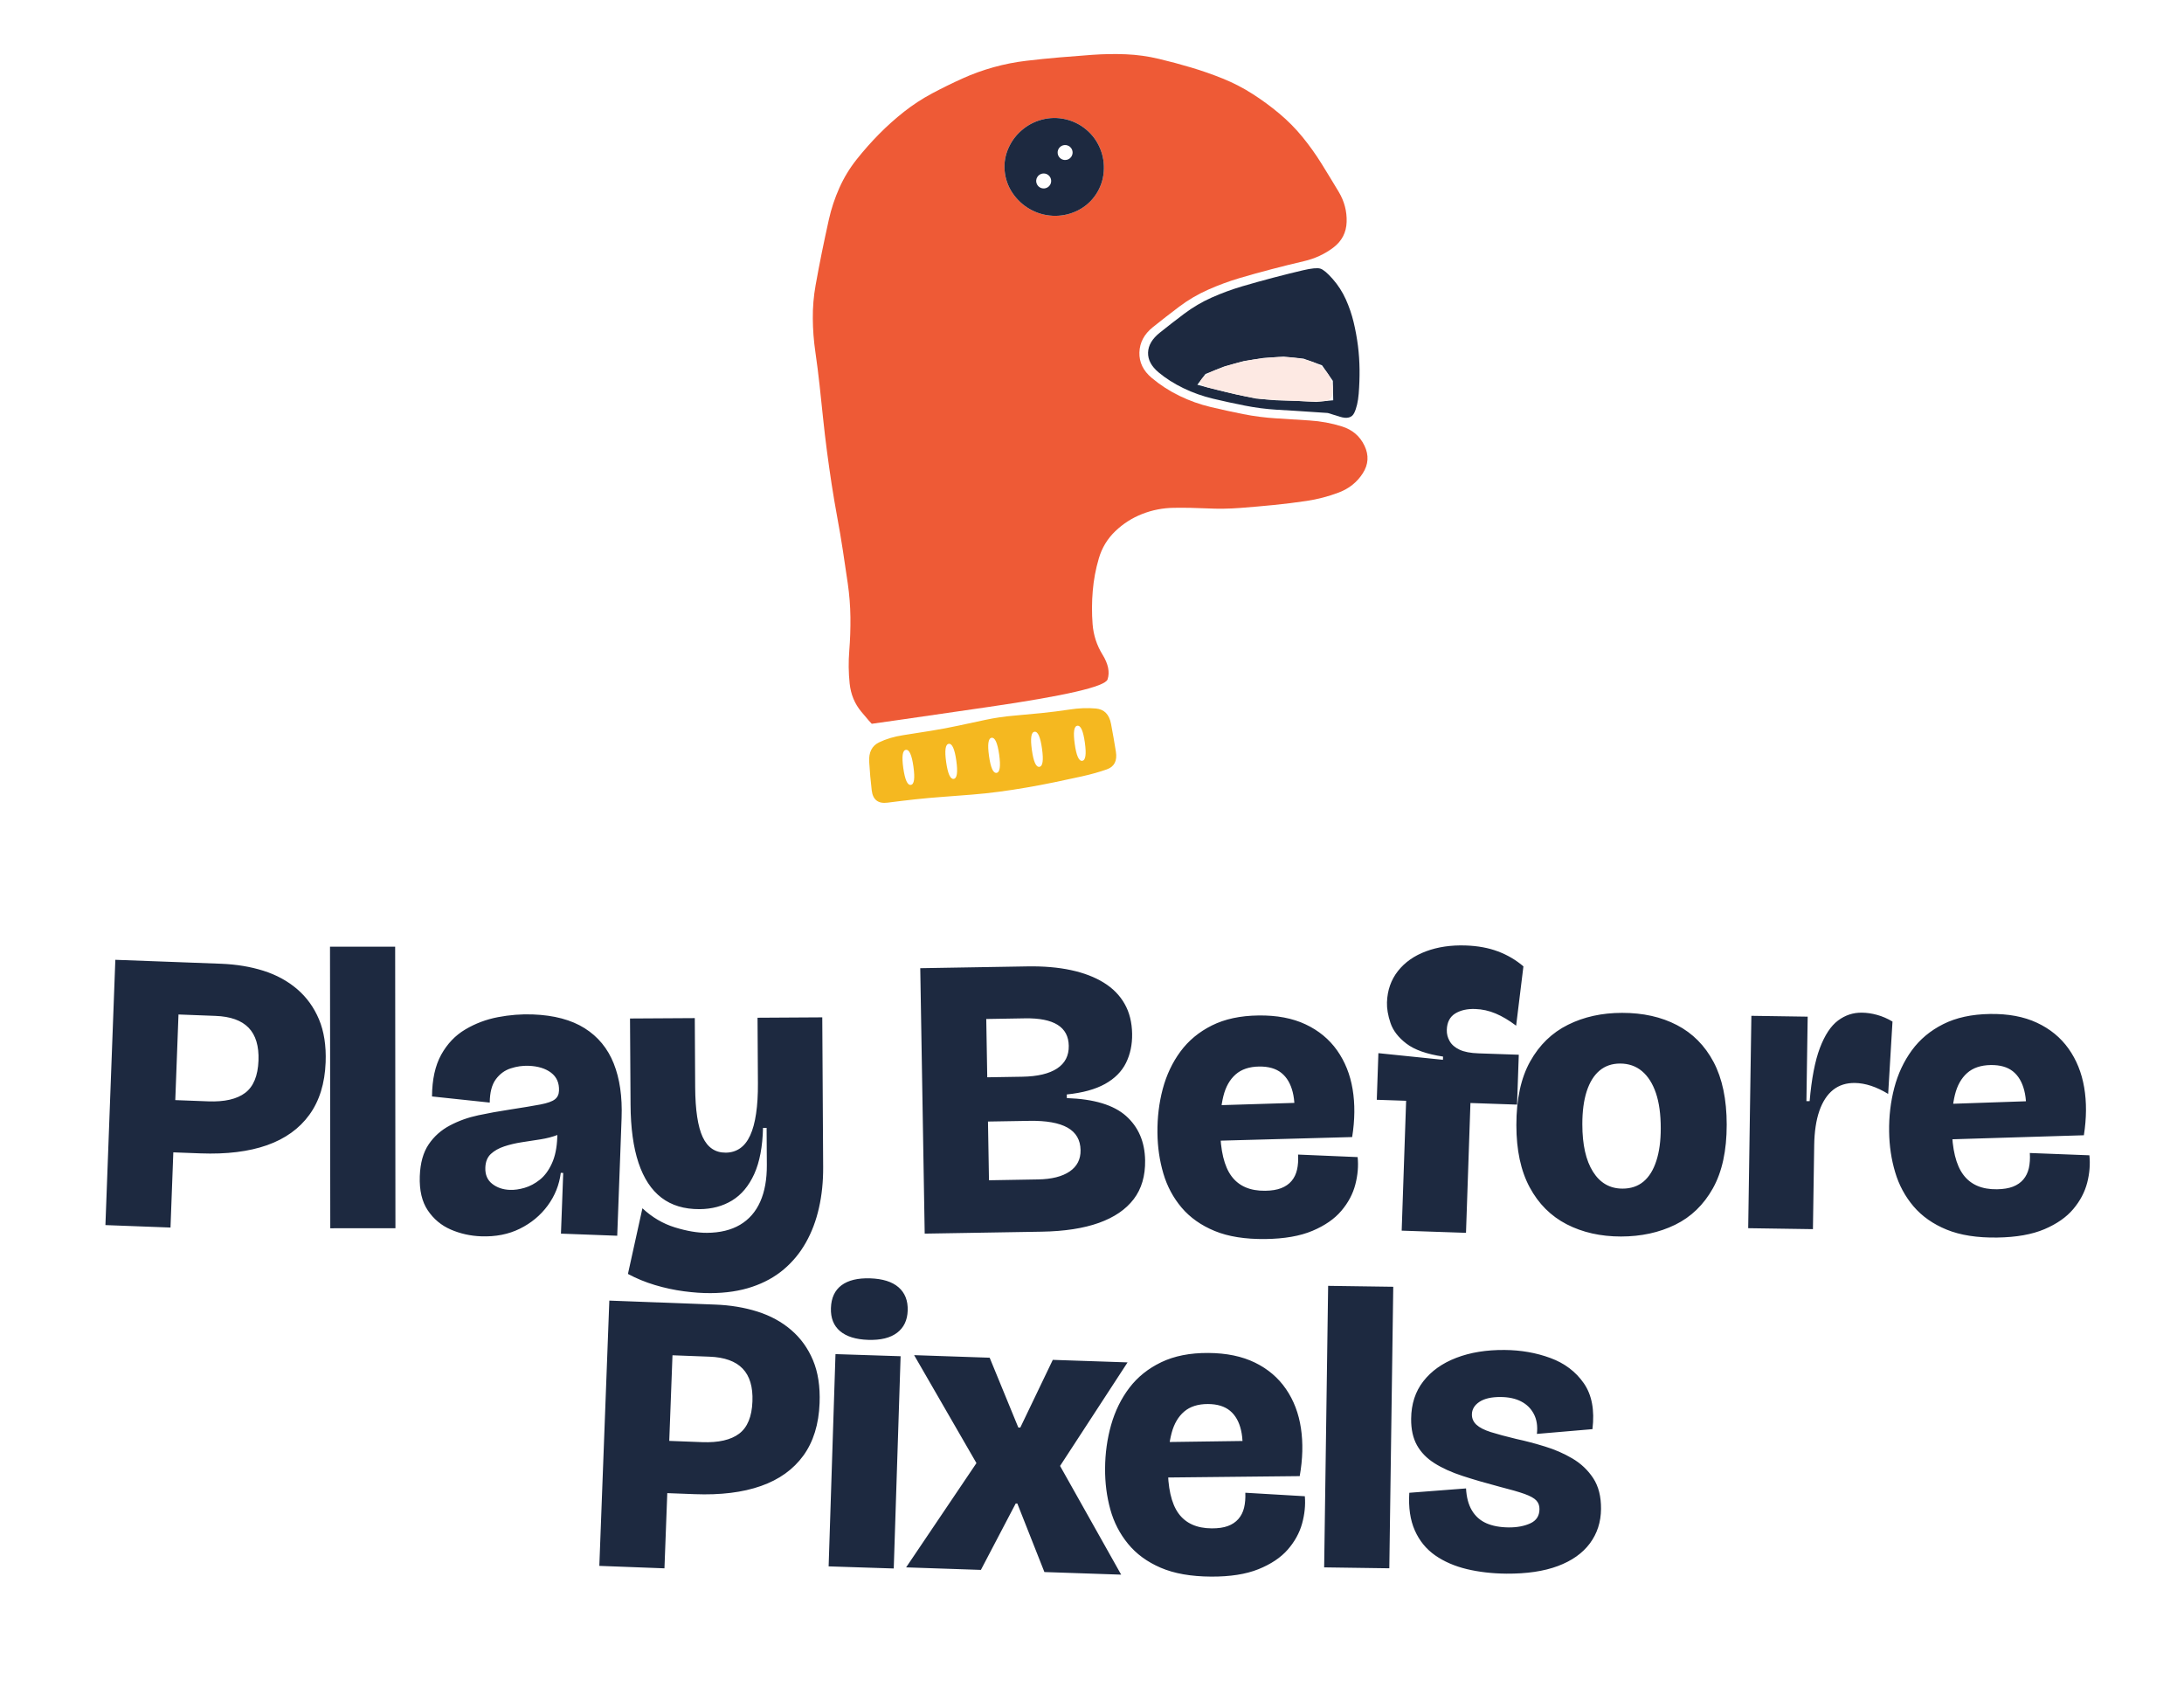
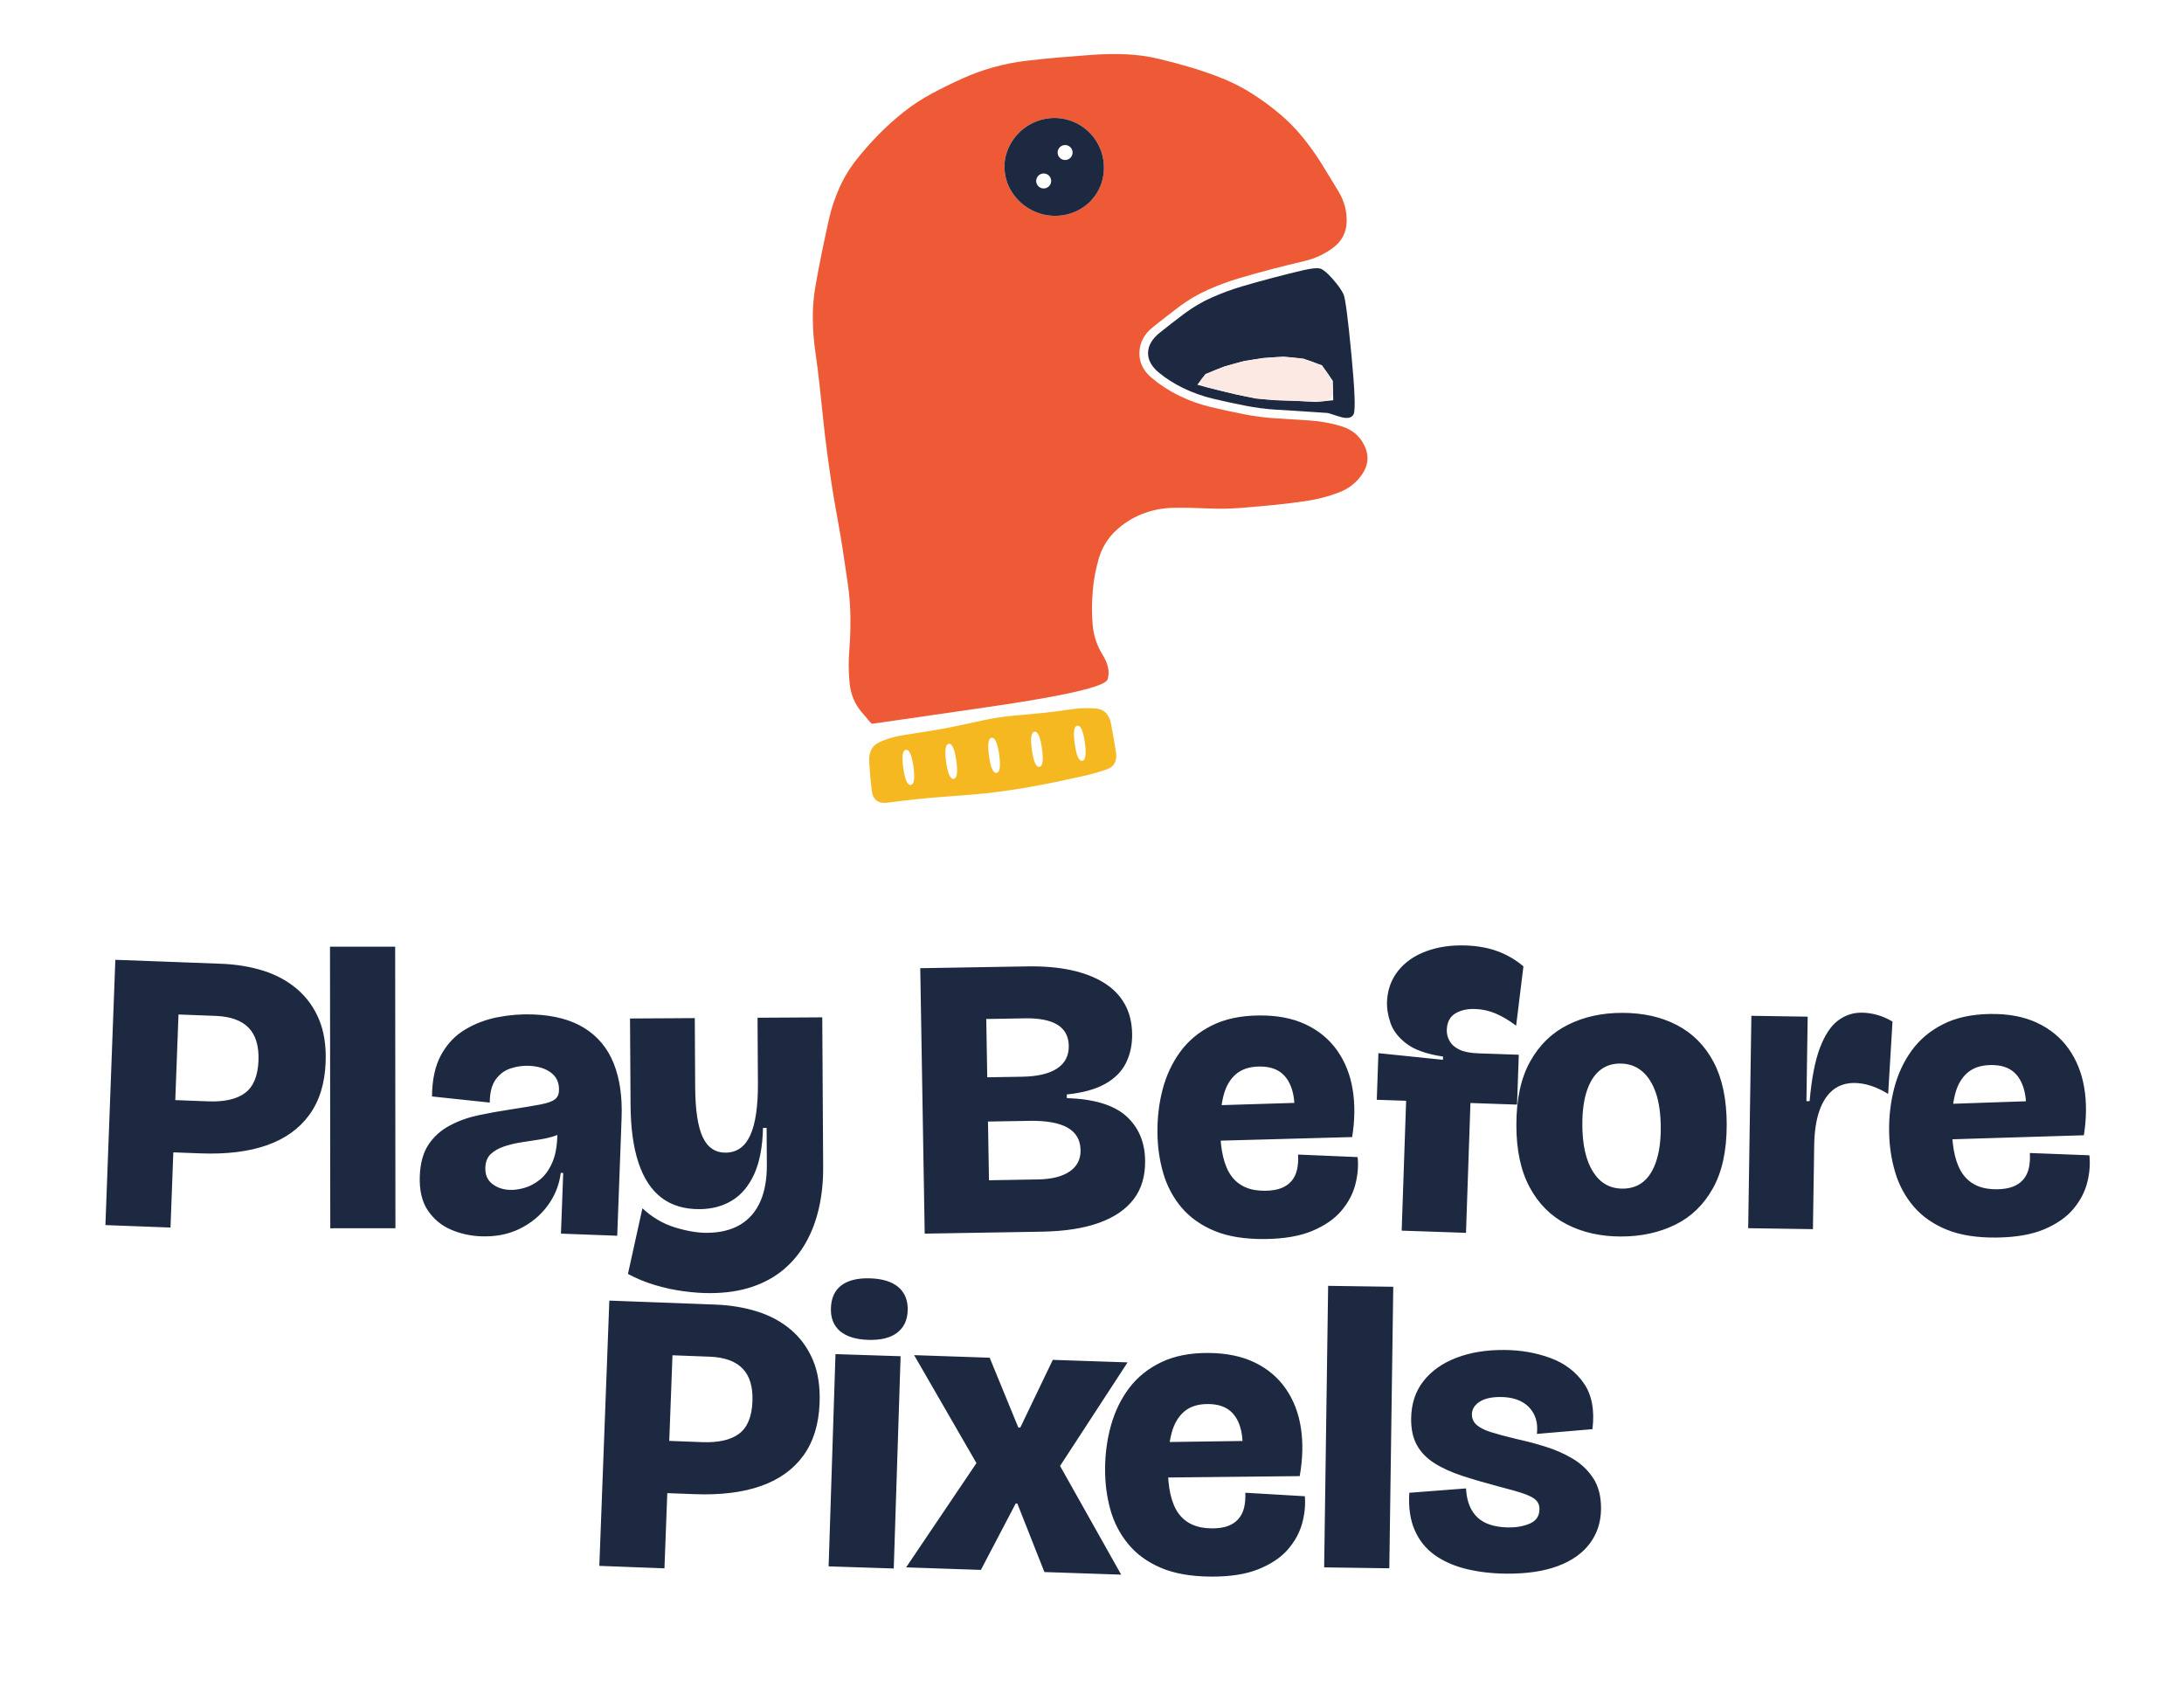
<svg xmlns="http://www.w3.org/2000/svg" viewBox="0 0 570.15 444" width="570.15" height="444" role="img" aria-label="Play Before Pixels">
  <path fill="#EE5A36" d="M257.95 184.56Q288.22 180.17 289.14 177.35Q290.07 174.52 287.82 170.88Q285.57 167.24 285.23 162.92Q284.9 158.59 285.27 154.26Q285.63 149.94 286.85 145.79Q288.06 141.64 291.14 138.68Q294.22 135.72 298.18 134.17Q302.14 132.62 306.43 132.56Q310.72 132.5 315.08 132.71Q319.44 132.93 323.8 132.59Q328.15 132.26 332.48 131.83Q336.8 131.4 341.1 130.76Q345.39 130.12 349.46 128.58Q353.52 127.05 355.76 123.56Q358 120.07 356.2 116.33Q354.41 112.6 350.33 111.32Q346.25 110.04 341.87 109.76Q337.5 109.47 333.15 109.21Q328.8 108.94 324.54 108.1Q320.28 107.25 316.07 106.25Q311.85 105.25 307.94 103.35Q304.02 101.46 300.68 98.66Q297.33 95.86 297.45 91.98Q297.58 88.11 300.98 85.39Q304.37 82.67 307.86 80.04Q311.35 77.42 315.35 75.64Q319.35 73.86 323.54 72.61Q327.73 71.37 331.96 70.27Q336.19 69.16 340.44 68.17Q344.69 67.18 348.06 64.64Q351.42 62.1 351.55 57.93Q351.68 53.76 349.5 50.11Q347.31 46.45 345.04 42.79Q342.77 39.13 340.04 35.78Q337.31 32.43 333.97 29.64Q330.63 26.84 326.94 24.49Q323.25 22.13 319.19 20.5Q315.13 18.86 310.95 17.62Q306.77 16.37 302.51 15.36Q298.26 14.35 293.9 14.17Q289.53 14 285.19 14.31Q280.84 14.62 276.53 14.99Q272.22 15.36 267.9 15.87Q263.58 16.38 259.38 17.55Q255.17 18.72 251.19 20.52Q247.21 22.32 243.34 24.38Q239.48 26.44 236.03 29.15Q232.58 31.87 229.5 34.99Q226.42 38.11 223.67 41.57Q220.92 45.02 219.12 49.05Q217.32 53.08 216.37 57.36Q215.42 61.64 214.55 65.89Q213.69 70.15 212.92 74.45Q212.15 78.76 212.19 83.13Q212.22 87.51 212.85 91.83Q213.48 96.16 213.95 100.49Q214.42 104.82 214.87 109.16Q215.32 113.51 215.89 117.84Q216.46 122.17 217.12 126.48Q217.79 130.8 218.58 135.09Q219.38 139.39 220.04 143.71Q220.7 148.04 221.33 152.38Q221.95 156.72 222.01 161.11Q222.06 165.5 221.71 169.85Q221.36 174.2 221.81 178.44Q222.26 182.68 224.86 185.8Q227.46 188.91 227.58 188.94Q227.69 188.96 257.95 184.56ZM288.14 44.86Q287.88 48.05 286.12 50.73Q284.35 53.4 281.51 54.87Q278.67 56.33 275.51 56.34Q272.35 56.35 269.53 54.95Q266.71 53.55 264.78 51.02Q262.85 48.5 262.36 45.33Q261.88 42.16 263.05 39.18Q264.22 36.21 266.59 34.12Q268.95 32.03 271.98 31.23Q275.01 30.43 278.07 31.11Q281.14 31.8 283.55 33.81Q285.97 35.83 287.19 38.76Q288.4 41.68 288.14 44.86Z" />
-   <path fill="#1D2940" d="M354.7 102.77Q354.95 99.64 354.92 96.5Q354.89 93.36 354.5 90.25Q354.1 87.14 353.37 84.08Q352.63 81.02 351.33 78.13Q350.03 75.25 347.94 72.86Q345.84 70.47 344.68 70.12Q343.52 69.77 340.13 70.56Q336.74 71.35 332.54 72.45Q328.34 73.55 324.23 74.76Q320.13 75.98 316.31 77.68Q312.5 79.38 309.13 81.91Q305.76 84.45 302.78 86.84Q299.8 89.22 299.71 92.03Q299.63 94.83 302.44 97.19Q305.25 99.55 308.94 101.33Q312.62 103.11 316.69 104.08Q320.76 105.05 324.92 105.87Q329.08 106.7 333.36 106.96Q337.64 107.21 337.64 107.21Q337.65 107.21 342.02 107.5Q346.4 107.79 346.53 107.8Q346.66 107.82 346.79 107.85Q346.92 107.89 349.77 108.78Q352.62 109.67 353.53 107.79Q354.44 105.91 354.7 102.77ZM345.84 104.7Q343.63 104.92 343.63 104.92Q343.63 104.92 343.63 104.92Q343.63 104.92 341.02 104.78Q338.41 104.63 335.79 104.56Q333.16 104.49 333.16 104.49Q333.16 104.49 330.55 104.27Q327.94 104.05 327.94 104.05Q327.94 104.05 325.37 103.52Q322.8 102.99 322.8 102.99Q322.8 102.99 320.25 102.38Q317.69 101.77 317.69 101.77Q317.69 101.77 315.14 101.11Q312.58 100.44 312.58 100.44Q312.58 100.44 312.58 100.44Q312.58 100.44 312.58 100.44Q312.58 100.44 312.58 100.44Q312.58 100.44 312.58 100.44Q312.58 100.44 312.58 100.44Q312.58 100.44 312.58 100.44Q312.58 100.44 312.58 100.44Q312.58 100.44 312.58 100.44Q312.58 100.44 312.58 100.44Q312.57 100.44 312.57 100.44Q312.57 100.44 312.57 100.44Q312.57 100.44 312.57 100.43Q312.57 100.43 312.57 100.43Q312.57 100.43 312.57 100.43Q312.57 100.43 312.57 100.43Q312.57 100.43 312.57 100.43Q312.57 100.43 312.58 100.43Q312.58 100.43 312.58 100.43Q312.58 100.43 312.58 100.43Q312.58 100.43 313.63 99.03Q314.69 97.64 314.69 97.64Q314.69 97.64 314.69 97.64Q314.69 97.64 314.69 97.63Q314.69 97.63 314.69 97.63Q314.69 97.63 314.69 97.63Q314.69 97.63 314.7 97.63Q314.7 97.63 317.15 96.65Q319.61 95.66 319.61 95.66Q319.61 95.66 322.15 94.96Q324.68 94.26 324.68 94.26Q324.68 94.26 327.27 93.85Q329.85 93.44 329.85 93.44Q329.85 93.44 332.46 93.27Q335.06 93.09 335.07 93.09Q335.07 93.09 335.07 93.09Q335.07 93.09 337.67 93.35Q340.27 93.61 340.27 93.61Q340.27 93.61 340.27 93.61Q340.27 93.61 342.7 94.48Q345.13 95.36 345.13 95.36Q345.13 95.36 345.13 95.36Q345.13 95.36 345.13 95.36Q345.13 95.36 345.13 95.36Q345.13 95.36 345.13 95.36Q345.13 95.36 345.13 95.36Q345.13 95.36 346.54 97.39Q347.95 99.42 347.95 99.42Q347.95 99.42 347.95 99.42Q347.95 99.42 347.95 99.42Q347.95 99.42 347.95 99.42Q347.95 99.42 347.95 99.42Q347.95 99.42 347.95 99.42Q347.95 99.42 348 101.95Q348.05 104.48 348.05 104.48Q348.05 104.48 348.05 104.48Q348.05 104.48 348.05 104.48Q348.05 104.48 348.05 104.48Q348.05 104.48 348.05 104.48Q348.05 104.48 348.05 104.48Q348.05 104.48 348.05 104.48Q348.05 104.48 348.04 104.48Q348.04 104.48 348.04 104.48Q348.04 104.48 348.04 104.48Q348.04 104.48 348.04 104.48Q348.04 104.48 348.04 104.48Q348.04 104.48 348.04 104.48Q348.04 104.49 348.04 104.49Q348.04 104.49 348.04 104.49Q348.04 104.49 345.84 104.7Z" />
+   <path fill="#1D2940" d="M352.79 92.48Q351.45 78.41 350.74 76.83Q350.03 75.25 347.94 72.86Q345.84 70.47 344.68 70.12Q343.52 69.77 340.13 70.56Q336.74 71.35 332.54 72.45Q328.34 73.55 324.23 74.76Q320.13 75.98 316.31 77.68Q312.5 79.38 309.13 81.91Q305.76 84.45 302.78 86.84Q299.8 89.22 299.71 92.03Q299.63 94.83 302.44 97.19Q305.25 99.55 308.94 101.33Q312.62 103.11 316.69 104.08Q320.76 105.05 324.92 105.87Q329.08 106.7 333.36 106.96Q337.64 107.21 337.64 107.21Q337.65 107.21 342.02 107.5Q346.4 107.79 346.53 107.8Q346.66 107.82 346.79 107.85Q346.92 107.89 349.77 108.78Q352.62 109.67 353.38 108.11Q354.13 106.55 352.79 92.48ZM345.84 104.7Q343.63 104.92 343.63 104.92Q343.63 104.92 343.63 104.92Q343.63 104.92 341.02 104.78Q338.41 104.63 335.79 104.56Q333.16 104.49 333.16 104.49Q333.16 104.49 330.55 104.27Q327.94 104.05 327.94 104.05Q327.94 104.05 325.37 103.52Q322.8 102.99 322.8 102.99Q322.8 102.99 320.25 102.38Q317.69 101.77 317.69 101.77Q317.69 101.77 315.14 101.11Q312.58 100.44 312.58 100.44Q312.58 100.44 312.58 100.44Q312.58 100.44 312.58 100.44Q312.58 100.44 312.58 100.44Q312.58 100.44 312.58 100.44Q312.58 100.44 312.58 100.44Q312.58 100.44 312.58 100.44Q312.58 100.44 312.58 100.44Q312.58 100.44 312.58 100.44Q312.58 100.44 312.58 100.44Q312.57 100.44 312.57 100.44Q312.57 100.44 312.57 100.44Q312.57 100.44 312.57 100.43Q312.57 100.43 312.57 100.43Q312.57 100.43 312.57 100.43Q312.57 100.43 312.57 100.43Q312.57 100.43 312.57 100.43Q312.57 100.43 312.58 100.43Q312.58 100.43 312.58 100.43Q312.58 100.43 312.58 100.43Q312.58 100.43 313.63 99.03Q314.69 97.64 314.69 97.64Q314.69 97.64 314.69 97.64Q314.69 97.64 314.69 97.63Q314.69 97.63 314.69 97.63Q314.69 97.63 314.69 97.63Q314.69 97.63 314.7 97.63Q314.7 97.63 317.15 96.65Q319.61 95.66 319.61 95.66Q319.61 95.66 322.15 94.96Q324.68 94.26 324.68 94.26Q324.68 94.26 327.27 93.85Q329.85 93.44 329.85 93.44Q329.85 93.44 332.46 93.27Q335.06 93.09 335.07 93.09Q335.07 93.09 335.07 93.09Q335.07 93.09 337.67 93.35Q340.27 93.61 340.27 93.61Q340.27 93.61 340.27 93.61Q340.27 93.61 342.7 94.48Q345.13 95.36 345.13 95.36Q345.13 95.36 345.13 95.36Q345.13 95.36 345.13 95.36Q345.13 95.36 345.13 95.36Q345.13 95.36 345.13 95.36Q345.13 95.36 345.13 95.36Q345.13 95.36 346.54 97.39Q347.95 99.42 347.95 99.42Q347.95 99.42 347.95 99.42Q347.95 99.42 347.95 99.42Q347.95 99.42 347.95 99.42Q347.95 99.42 347.95 99.42Q347.95 99.42 347.95 99.42Q347.95 99.42 348 101.95Q348.05 104.48 348.05 104.48Q348.05 104.48 348.05 104.48Q348.05 104.48 348.05 104.48Q348.05 104.48 348.05 104.48Q348.05 104.48 348.05 104.48Q348.05 104.48 348.05 104.48Q348.05 104.48 348.05 104.48Q348.05 104.48 348.04 104.48Q348.04 104.48 348.04 104.48Q348.04 104.48 348.04 104.48Q348.04 104.48 348.04 104.48Q348.04 104.48 348.04 104.48Q348.04 104.48 348.04 104.48Q348.04 104.49 348.04 104.49Q348.04 104.49 348.04 104.49Q348.04 104.49 345.84 104.7Z" />
  <path fill="#F5B820" d="M231.69 209.53Q235.38 209.05 239.02 208.65Q242.65 208.26 246.3 208Q249.95 207.74 253.59 207.44Q257.24 207.15 260.86 206.67Q264.48 206.19 268.09 205.56Q271.69 204.94 275.27 204.2Q278.86 203.46 282.42 202.67Q285.99 201.88 288.94 200.84Q291.89 199.8 291.31 196.21Q290.74 192.63 290.04 188.94Q289.33 185.24 286.08 184.95Q282.82 184.66 279.19 185.22Q275.56 185.77 271.92 186.14Q268.28 186.5 264.64 186.82Q260.99 187.13 257.41 187.88Q253.83 188.63 250.26 189.41Q246.69 190.18 243.08 190.76Q239.46 191.34 235.85 191.9Q232.23 192.45 229.46 193.8Q226.69 195.16 226.91 198.89Q227.13 202.62 227.57 206.31Q228.01 210 231.69 209.53ZM235.81 200.5Q235.17 195.92 236.49 195.74Q237.82 195.55 238.46 200.13Q239.1 204.71 237.78 204.89Q236.46 205.08 235.81 200.5ZM247 198.93Q246.36 194.35 247.68 194.17Q249 193.98 249.65 198.56Q250.29 203.13 248.97 203.32Q247.65 203.5 247 198.93ZM258.19 197.36Q257.55 192.78 258.87 192.59Q260.19 192.41 260.84 196.98Q261.48 201.56 260.16 201.75Q258.83 201.93 258.19 197.36ZM271.34 200.17Q270.02 200.36 269.38 195.78Q268.74 191.21 270.06 191.02Q271.38 190.83 272.02 195.41Q272.67 199.99 271.34 200.17ZM282.53 198.6Q281.21 198.79 280.57 194.21Q279.92 189.63 281.25 189.45Q282.57 189.26 283.21 193.84Q283.85 198.42 282.53 198.6Z" />
  <path fill="#FDE9E3" d="M345.83 104.69Q348.04 104.48 347.99 101.95Q347.94 99.42 346.53 97.39Q345.13 95.37 342.7 94.49Q340.27 93.62 337.67 93.36Q335.07 93.1 332.46 93.28Q329.85 93.45 327.27 93.86Q324.68 94.27 322.15 94.97Q319.62 95.67 317.16 96.65Q314.7 97.64 313.64 99.04Q312.58 100.43 315.14 101.1Q317.7 101.76 320.25 102.37Q322.8 102.98 325.37 103.51Q327.94 104.04 330.55 104.26Q333.17 104.48 335.79 104.55Q338.41 104.62 341.02 104.77Q343.63 104.91 345.83 104.69Z" />
  <path fill="#1D2940" d="M287.19 38.76Q285.97 35.83 283.55 33.81Q281.14 31.8 278.07 31.11Q275.01 30.43 271.98 31.23Q268.95 32.03 266.59 34.12Q264.22 36.21 263.05 39.18Q261.88 42.16 262.36 45.33Q262.85 48.5 264.78 51.02Q266.71 53.55 269.53 54.95Q272.35 56.35 275.51 56.34Q278.67 56.33 281.51 54.87Q284.35 53.4 286.12 50.73Q287.88 48.05 288.14 44.86Q288.4 41.68 287.19 38.76ZM279.97 39.47Q279.99 39.54 280 39.62Q280 39.7 280.01 39.77Q280.01 39.85 280 39.93Q280 40 279.99 40.08Q279.98 40.15 279.96 40.23Q279.95 40.3 279.92 40.38Q279.9 40.45 279.87 40.52Q279.85 40.59 279.81 40.66Q279.78 40.73 279.74 40.8Q279.7 40.86 279.66 40.93Q279.61 40.99 279.57 41.05Q279.52 41.11 279.46 41.16Q279.41 41.22 279.35 41.27Q279.3 41.32 279.24 41.37Q279.18 41.41 279.11 41.45Q279.05 41.5 278.98 41.53Q278.91 41.57 278.84 41.6Q278.77 41.63 278.7 41.66Q278.63 41.68 278.55 41.7Q278.48 41.72 278.4 41.73Q278.33 41.75 278.25 41.75Q278.18 41.76 278.1 41.76Q278.02 41.77 277.95 41.76Q277.87 41.76 277.79 41.75Q277.72 41.74 277.64 41.72Q277.57 41.7 277.49 41.68Q277.42 41.66 277.35 41.63Q277.28 41.6 277.21 41.57Q277.14 41.54 277.07 41.5Q277.01 41.46 276.94 41.42Q276.88 41.37 276.82 41.32Q276.76 41.28 276.71 41.22Q276.65 41.17 276.6 41.11Q276.55 41.06 276.5 40.99Q276.46 40.93 276.42 40.87Q276.37 40.81 276.34 40.74Q276.3 40.67 276.27 40.6Q276.24 40.53 276.22 40.46Q276.19 40.39 276.17 40.31Q276.15 40.24 276.14 40.16Q276.12 40.09 276.12 40.01Q276.11 39.93 276.11 39.86Q276.1 39.78 276.11 39.7Q276.11 39.63 276.12 39.55Q276.13 39.48 276.15 39.4Q276.17 39.33 276.19 39.25Q276.21 39.18 276.24 39.11Q276.27 39.04 276.3 38.97Q276.33 38.9 276.37 38.83Q276.41 38.77 276.45 38.7Q276.5 38.64 276.55 38.58Q276.59 38.52 276.65 38.47Q276.7 38.41 276.76 38.36Q276.81 38.31 276.88 38.26Q276.94 38.22 277 38.17Q277.07 38.13 277.13 38.1Q277.2 38.06 277.27 38.03Q277.34 38 277.41 37.97Q277.49 37.95 277.56 37.93Q277.63 37.91 277.71 37.9Q277.78 37.88 277.86 37.87Q277.94 37.87 278.01 37.87Q278.09 37.86 278.17 37.87Q278.24 37.87 278.32 37.88Q278.39 37.89 278.47 37.91Q278.54 37.93 278.62 37.95Q278.69 37.97 278.76 38Q278.83 38.02 278.9 38.06Q278.97 38.09 279.04 38.13Q279.1 38.17 279.17 38.21Q279.23 38.26 279.29 38.3Q279.35 38.35 279.4 38.41Q279.46 38.46 279.51 38.52Q279.56 38.57 279.61 38.63Q279.65 38.7 279.7 38.76Q279.74 38.82 279.77 38.89Q279.81 38.96 279.84 39.03Q279.87 39.1 279.9 39.17Q279.92 39.24 279.94 39.32Q279.96 39.39 279.97 39.47ZM274.38 46.89Q274.39 46.97 274.4 47.04Q274.41 47.12 274.41 47.2Q274.41 47.27 274.41 47.35Q274.4 47.43 274.39 47.5Q274.38 47.58 274.37 47.65Q274.35 47.73 274.33 47.8Q274.31 47.87 274.28 47.95Q274.25 48.02 274.22 48.09Q274.18 48.16 274.15 48.22Q274.11 48.29 274.06 48.35Q274.02 48.41 273.97 48.47Q273.92 48.53 273.87 48.59Q273.82 48.64 273.76 48.69Q273.7 48.74 273.64 48.79Q273.58 48.84 273.52 48.88Q273.45 48.92 273.38 48.96Q273.32 48.99 273.25 49.02Q273.18 49.05 273.1 49.08Q273.03 49.11 272.96 49.12Q272.88 49.14 272.81 49.16Q272.73 49.17 272.66 49.18Q272.58 49.19 272.5 49.19Q272.43 49.19 272.35 49.19Q272.27 49.18 272.2 49.17Q272.12 49.16 272.05 49.14Q271.97 49.13 271.9 49.11Q271.83 49.08 271.75 49.06Q271.68 49.03 271.61 49Q271.55 48.96 271.48 48.92Q271.41 48.88 271.35 48.84Q271.29 48.8 271.23 48.75Q271.17 48.7 271.11 48.65Q271.06 48.59 271.01 48.54Q270.96 48.48 270.91 48.42Q270.86 48.36 270.82 48.29Q270.78 48.23 270.74 48.16Q270.71 48.09 270.68 48.02Q270.65 47.95 270.62 47.88Q270.6 47.81 270.58 47.74Q270.56 47.66 270.54 47.59Q270.53 47.51 270.52 47.43Q270.51 47.36 270.51 47.28Q270.51 47.2 270.51 47.13Q270.52 47.05 270.53 46.98Q270.54 46.9 270.56 46.83Q270.57 46.75 270.59 46.68Q270.62 46.6 270.64 46.53Q270.67 46.46 270.71 46.39Q270.74 46.32 270.78 46.26Q270.82 46.19 270.86 46.13Q270.9 46.06 270.95 46.01Q271 45.95 271.05 45.89Q271.11 45.84 271.16 45.78Q271.22 45.73 271.28 45.69Q271.34 45.64 271.41 45.6Q271.47 45.56 271.54 45.52Q271.61 45.48 271.68 45.45Q271.75 45.42 271.82 45.4Q271.89 45.37 271.97 45.35Q272.04 45.33 272.11 45.32Q272.19 45.31 272.27 45.3Q272.34 45.29 272.42 45.29Q272.5 45.29 272.57 45.29Q272.65 45.3 272.72 45.31Q272.8 45.32 272.88 45.33Q272.95 45.35 273.02 45.37Q273.1 45.39 273.17 45.42Q273.24 45.45 273.31 45.48Q273.38 45.52 273.44 45.55Q273.51 45.59 273.57 45.64Q273.64 45.68 273.7 45.73Q273.75 45.78 273.81 45.83Q273.87 45.88 273.92 45.94Q273.97 46 274.01 46.06Q274.06 46.12 274.1 46.18Q274.14 46.25 274.18 46.32Q274.22 46.38 274.25 46.45Q274.28 46.52 274.3 46.6Q274.33 46.67 274.35 46.74Q274.37 46.82 274.38 46.89Z" />
  <path fill="#1D2940" d="M40.95 300.65 41.46 287.01 54.36 287.5Q60.76 287.74 64.01 285.28Q67.25 282.83 67.48 276.85Q67.69 271.18 64.91 268.29Q62.13 265.41 56.25 265.19L42.3 264.66L42.81 251.02L57.71 251.58Q63.69 251.81 68.78 253.41Q73.86 255.02 77.58 258.21Q81.3 261.4 83.27 266.09Q85.25 270.79 85.01 277.3Q84.7 285.59 80.76 291.01Q76.83 296.43 69.7 298.95Q62.56 301.46 52.38 301.08ZM27.52 319.8 30.11 250.55 47.11 251.18 44.51 320.44ZM86.22 320.63 86.15 247.13 103.16 247.12 103.23 320.62ZM125.61 322.73Q121.41 322.58 117.69 320.97Q113.97 319.36 111.68 315.96Q109.39 312.57 109.59 307.01Q109.78 301.87 111.9 298.74Q114.01 295.61 117.44 293.8Q120.87 291.98 124.89 291.13Q128.92 290.28 132.83 289.69Q138.32 288.84 141.07 288.32Q143.82 287.79 144.85 286.98Q145.88 286.18 145.93 284.71Q146.05 281.67 143.85 280.01Q141.65 278.35 137.98 278.22Q135.67 278.13 133.33 278.89Q130.99 279.64 129.44 281.74Q127.89 283.83 127.85 287.82L112.78 286.22Q112.82 279.6 115.18 275.32Q117.55 271.05 121.47 268.73Q125.39 266.4 129.99 265.52Q134.59 264.64 139.11 264.81Q147.4 265.12 152.63 268.41Q157.87 271.71 160.22 277.62Q162.58 283.54 162.27 291.83L161.91 301.7Q161.78 305.16 161.65 308.67Q161.52 312.19 161.39 315.65Q161.26 319.11 161.13 322.58L146.44 322.03Q146.58 318.25 146.73 314.37Q146.87 310.49 147.03 306.19L146.4 306.16Q145.8 310.87 142.98 314.71Q140.16 318.54 135.72 320.74Q131.28 322.94 125.61 322.73ZM133.1 310.61Q134.88 310.68 136.96 310.07Q139.03 309.46 140.92 307.96Q142.82 306.45 144.07 303.71Q145.33 300.98 145.48 296.88L145.58 294.37L148.42 294.16Q147.53 295.49 145.56 296.26Q143.59 297.02 141.16 297.41Q138.72 297.79 136.24 298.17Q133.76 298.55 131.63 299.26Q129.5 299.97 128.14 301.23Q126.78 302.5 126.7 304.8Q126.6 307.53 128.48 309.02Q130.37 310.51 133.1 310.61ZM185.48 337.56Q182.33 337.58 178.55 337.08Q174.76 336.58 170.98 335.45Q167.19 334.31 163.93 332.55L167.71 315.41Q171.51 318.96 176.19 320.4Q180.87 321.84 184.55 321.82Q189.69 321.79 193.2 319.72Q196.7 317.65 198.46 313.7Q200.22 309.76 200.19 304.09L200.13 294.43L199.19 294.43Q199.02 301.78 196.9 306.47Q194.77 311.15 191.11 313.38Q187.45 315.61 182.62 315.64Q176.63 315.67 172.68 312.65Q168.72 309.63 166.69 303.55Q164.66 297.47 164.61 288.34L164.47 265.87L181.38 265.77L181.48 283.83Q181.54 292.75 183.45 296.84Q185.37 300.92 189.46 300.89Q191.56 300.88 193.18 299.77Q194.8 298.66 195.84 296.39Q196.88 294.13 197.38 290.71Q197.89 287.3 197.86 282.78L197.76 265.67L214.66 265.57L214.89 304.63Q214.93 310.3 213.8 315.29Q212.68 320.29 210.39 324.34Q208.11 328.4 204.61 331.36Q201.11 334.32 196.34 335.92Q191.57 337.53 185.48 337.56ZM241.4 322.03 240.24 252.74 268.16 252.27Q274.57 252.16 279.58 253.24Q284.58 254.31 288.14 256.51Q291.69 258.7 293.58 262.03Q295.48 265.36 295.55 269.88Q295.62 274.07 293.95 277.46Q292.27 280.85 288.47 282.96Q284.68 285.07 278.49 285.7L278.51 286.65Q289.12 287 293.97 291.32Q298.82 295.65 298.94 302.9Q299.04 308.99 295.96 313.03Q292.88 317.07 286.88 319.22Q280.87 321.37 271.95 321.52ZM258.18 308.1 270.99 307.88Q276.34 307.79 279.25 305.8Q282.15 303.81 282.09 300.24Q282.03 296.25 278.69 294.36Q275.35 292.48 268.73 292.59L257.92 292.77ZM257.73 281.22 266.86 281.07Q272.85 280.97 275.96 278.92Q279.08 276.87 279.01 272.99Q278.95 269.31 276.09 267.52Q273.22 265.73 267.55 265.83L257.47 266ZM330.31 323.44Q322.43 323.53 317.11 321.34Q311.78 319.14 308.48 315.25Q305.18 311.35 303.7 306.32Q302.22 301.3 302.16 295.74Q302.09 289.75 303.54 284.27Q305 278.8 308.15 274.51Q311.31 270.22 316.37 267.69Q321.43 265.16 328.57 265.08Q335.71 264.99 340.83 267.4Q345.95 269.81 349.05 274.18Q352.15 278.56 353.11 284.32Q354.07 290.08 352.99 296.82L312.79 297.92L312.68 288.68L339.87 287.84L337.72 293.22Q338.3 288.38 337.47 285.08Q336.64 281.78 334.52 280.08Q332.4 278.37 328.73 278.41Q324.84 278.46 322.56 280.48Q320.27 282.5 319.37 286.14Q318.47 289.77 318.53 294.7Q318.63 303.21 321.51 307.06Q324.39 310.91 330.27 310.84Q332.79 310.81 334.46 310.16Q336.13 309.51 337.17 308.29Q338.2 307.07 338.6 305.34Q339 303.6 338.87 301.39L354.42 302.05Q354.78 305.51 353.82 309.2Q352.87 312.89 350.17 316.07Q347.48 319.25 342.62 321.3Q337.76 323.35 330.31 323.44ZM365.92 321.25 367.08 287.35 359.42 287.09 359.84 274.92 376.69 276.65 376.72 275.81Q370.35 274.86 367.17 272.44Q364 270.02 363 267.04Q362 264.06 362.08 261.65Q362.24 256.93 364.93 253.5Q367.62 250.07 372.25 248.34Q376.88 246.61 382.66 246.81Q387.38 246.97 391.06 248.36Q394.74 249.74 397.7 252.26L395.8 267.75Q393.04 265.66 390.45 264.57Q387.86 263.48 385.13 263.39Q381.99 263.28 379.89 264.57Q377.8 265.87 377.7 268.81Q377.64 270.38 378.44 271.77Q379.23 273.17 381.04 274.02Q382.85 274.87 386 274.97L396.49 275.33L396.04 288.35L383.87 287.93L382.71 321.82ZM423.18 322.78Q415.2 322.78 409 319.59Q402.8 316.39 399.33 309.93Q395.86 303.48 395.86 293.71Q395.85 283.53 399.47 277.07Q403.08 270.61 409.33 267.51Q415.57 264.4 423.45 264.4Q431.64 264.39 437.78 267.59Q443.93 270.79 447.35 277.24Q450.76 283.7 450.77 293.57Q450.78 303.75 447.16 310.21Q443.54 316.67 437.3 319.72Q431.05 322.77 423.18 322.78ZM423.59 310.28Q426.84 310.28 429.05 308.44Q431.25 306.6 432.4 303.03Q433.56 299.46 433.55 294.52Q433.55 289.06 432.29 285.34Q431.02 281.61 428.66 279.62Q426.29 277.63 422.93 277.63Q419.78 277.63 417.58 279.47Q415.38 281.31 414.22 284.88Q413.07 288.45 413.08 293.49Q413.08 301.47 415.87 305.88Q418.65 310.29 423.59 310.28ZM456.38 320.61 456.83 290.48 457.21 265.17 471.91 265.39 471.58 287.44 472.42 287.45Q473.18 278.64 475.09 273.58Q477.01 268.52 479.82 266.41Q482.64 264.29 486.1 264.35Q487.99 264.37 490.03 264.93Q492.07 265.49 494.05 266.67L492.92 285.56Q490.63 284.16 488.44 283.44Q486.25 282.73 484.25 282.7Q480.89 282.65 478.55 284.5Q476.22 286.36 474.95 290.01Q473.69 293.67 473.61 298.92L473.28 320.86ZM521.41 323.05Q513.54 323.17 508.2 320.99Q502.87 318.81 499.55 314.92Q496.24 311.03 494.75 306.01Q493.25 301 493.17 295.43Q493.08 289.45 494.52 283.96Q495.96 278.48 499.1 274.18Q502.24 269.88 507.3 267.34Q512.35 264.8 519.49 264.69Q526.63 264.58 531.76 266.98Q536.89 269.37 540 273.73Q543.11 278.1 544.09 283.86Q545.07 289.62 544.01 296.35L503.81 297.58L503.67 288.34L530.86 287.41L528.73 292.8Q529.29 287.96 528.45 284.67Q527.62 281.37 525.49 279.67Q523.36 277.97 519.69 278.02Q515.81 278.08 513.53 280.11Q511.25 282.14 510.35 285.78Q509.46 289.41 509.54 294.35Q509.66 302.85 512.56 306.69Q515.45 310.54 521.33 310.45Q523.85 310.41 525.52 309.76Q527.19 309.1 528.22 307.88Q529.25 306.66 529.65 304.92Q530.04 303.18 529.9 300.98L545.45 301.58Q545.82 305.04 544.88 308.73Q543.93 312.42 541.25 315.61Q538.57 318.8 533.72 320.87Q528.86 322.94 521.41 323.05ZM169.9 389.61 170.41 375.97 183.32 376.46Q189.72 376.7 192.96 374.25Q196.21 371.8 196.43 365.82Q196.65 360.15 193.87 357.26Q191.09 354.37 185.21 354.15L171.26 353.62L171.77 339.98L186.67 340.55Q192.65 340.77 197.74 342.38Q202.83 343.99 206.54 347.18Q210.26 350.37 212.23 355.06Q214.21 359.76 213.96 366.27Q213.65 374.56 209.72 379.98Q205.78 385.4 198.65 387.91Q191.51 390.43 181.34 390.04ZM156.46 408.76 159.07 339.51 176.07 340.15 173.46 409.4ZM216.32 408.89 218.11 353.48 235.11 354.03 233.32 409.44ZM226.63 349.76Q221.8 349.6 219.3 347.48Q216.79 345.35 216.92 341.46Q217.05 337.48 219.68 335.51Q222.32 333.55 227.15 333.7Q232.08 333.86 234.58 336.04Q237.09 338.23 236.96 342.11Q236.84 345.89 234.2 347.9Q231.56 349.92 226.63 349.76ZM236.55 409.15 254.91 381.93 238.64 353.75 258.36 354.42 265.84 372.64 266.36 372.65 274.84 354.98 294.36 355.64 276.74 382.67 292.69 411.05 272.65 410.37 265.58 392.48 265.16 392.47 256.07 409.81ZM316.17 411.56Q308.29 411.52 303 409.24Q297.71 406.96 294.48 403Q291.24 399.05 289.85 394Q288.46 388.95 288.49 383.39Q288.52 377.4 290.07 371.95Q291.62 366.5 294.84 362.26Q298.07 358.03 303.17 355.59Q308.28 353.14 315.42 353.18Q322.56 353.22 327.64 355.71Q332.72 358.2 335.74 362.63Q338.76 367.05 339.62 372.83Q340.49 378.61 339.3 385.33L299.08 385.75L299.13 376.51L326.33 376.13L324.09 381.47Q324.75 376.64 323.98 373.33Q323.21 370.02 321.12 368.28Q319.02 366.53 315.35 366.51Q311.46 366.5 309.14 368.48Q306.82 370.46 305.86 374.08Q304.9 377.7 304.87 382.63Q304.83 391.14 307.64 395.04Q310.46 398.94 316.34 398.97Q318.86 398.98 320.54 398.36Q322.22 397.74 323.28 396.53Q324.34 395.33 324.77 393.6Q325.19 391.87 325.1 389.67L340.64 390.58Q340.93 394.05 339.92 397.72Q338.9 401.39 336.16 404.53Q333.41 407.66 328.52 409.63Q323.62 411.6 316.17 411.56ZM345.68 409.15 346.72 335.66 363.72 335.9 362.69 409.39ZM393.25 410.79Q387.68 410.74 382.91 409.6Q378.15 408.45 374.65 406.01Q371.15 403.56 369.35 399.51Q367.55 395.45 367.91 389.68L382.72 388.54Q382.9 392.01 384.25 394.28Q385.6 396.55 388 397.62Q390.41 398.69 393.87 398.72Q397.13 398.74 399.5 397.66Q401.87 396.58 401.89 393.95Q401.91 392.59 401.07 391.69Q400.24 390.79 397.99 389.98Q395.74 389.18 391.44 388.09Q386.1 386.68 381.81 385.28Q377.51 383.88 374.48 381.96Q371.46 380.05 369.9 377.25Q368.35 374.45 368.39 370.36Q368.44 364.58 371.57 360.57Q374.7 356.55 380.18 354.45Q385.66 352.34 392.8 352.4Q399.2 352.45 404.75 354.5Q410.3 356.54 413.46 361.08Q416.62 365.62 415.72 373.07L401.22 374.31Q401.56 371.27 400.42 369.11Q399.29 366.95 397.09 365.83Q394.9 364.7 391.75 364.68Q388.18 364.65 386.22 365.94Q384.27 367.24 384.25 369.23Q384.24 370.81 385.44 371.92Q386.64 373.03 389.2 373.84Q391.77 374.65 395.85 375.63Q399.42 376.4 403.29 377.59Q407.17 378.77 410.51 380.74Q413.85 382.72 415.93 385.88Q418 389.05 417.96 393.88Q417.92 399.03 415.05 402.89Q412.18 406.75 406.7 408.8Q401.23 410.85 393.25 410.79Z" />
</svg>
